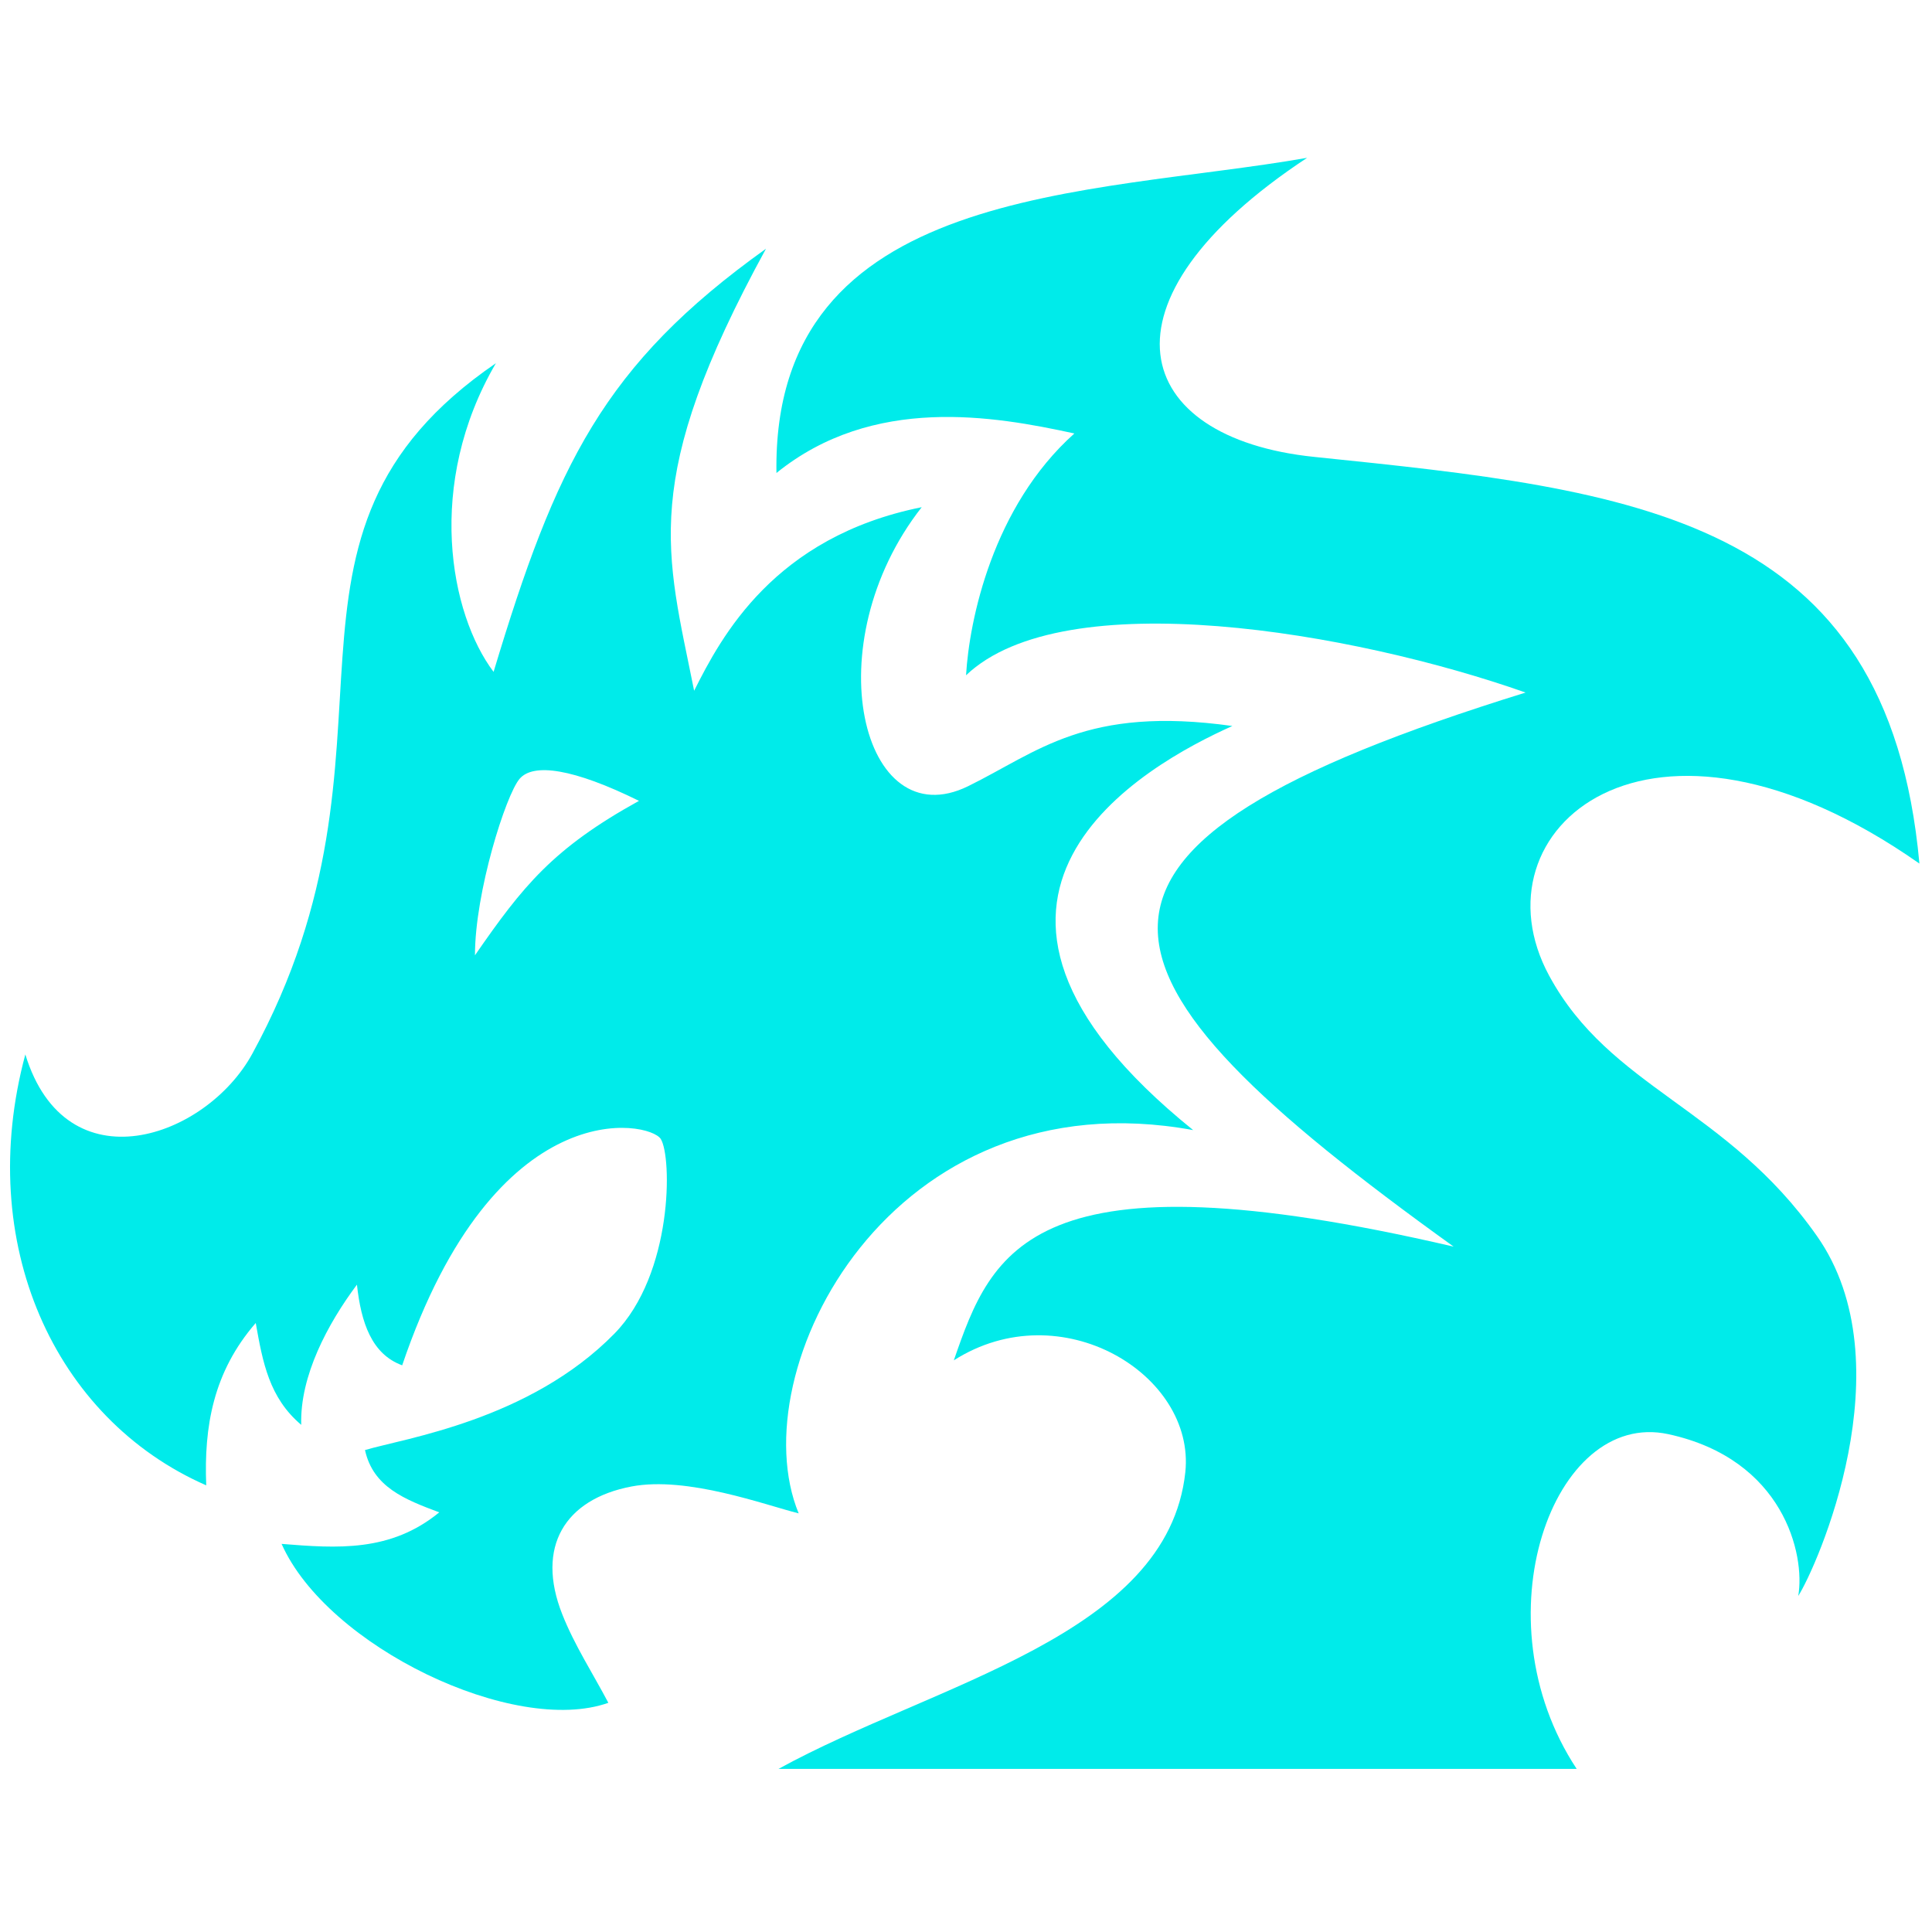
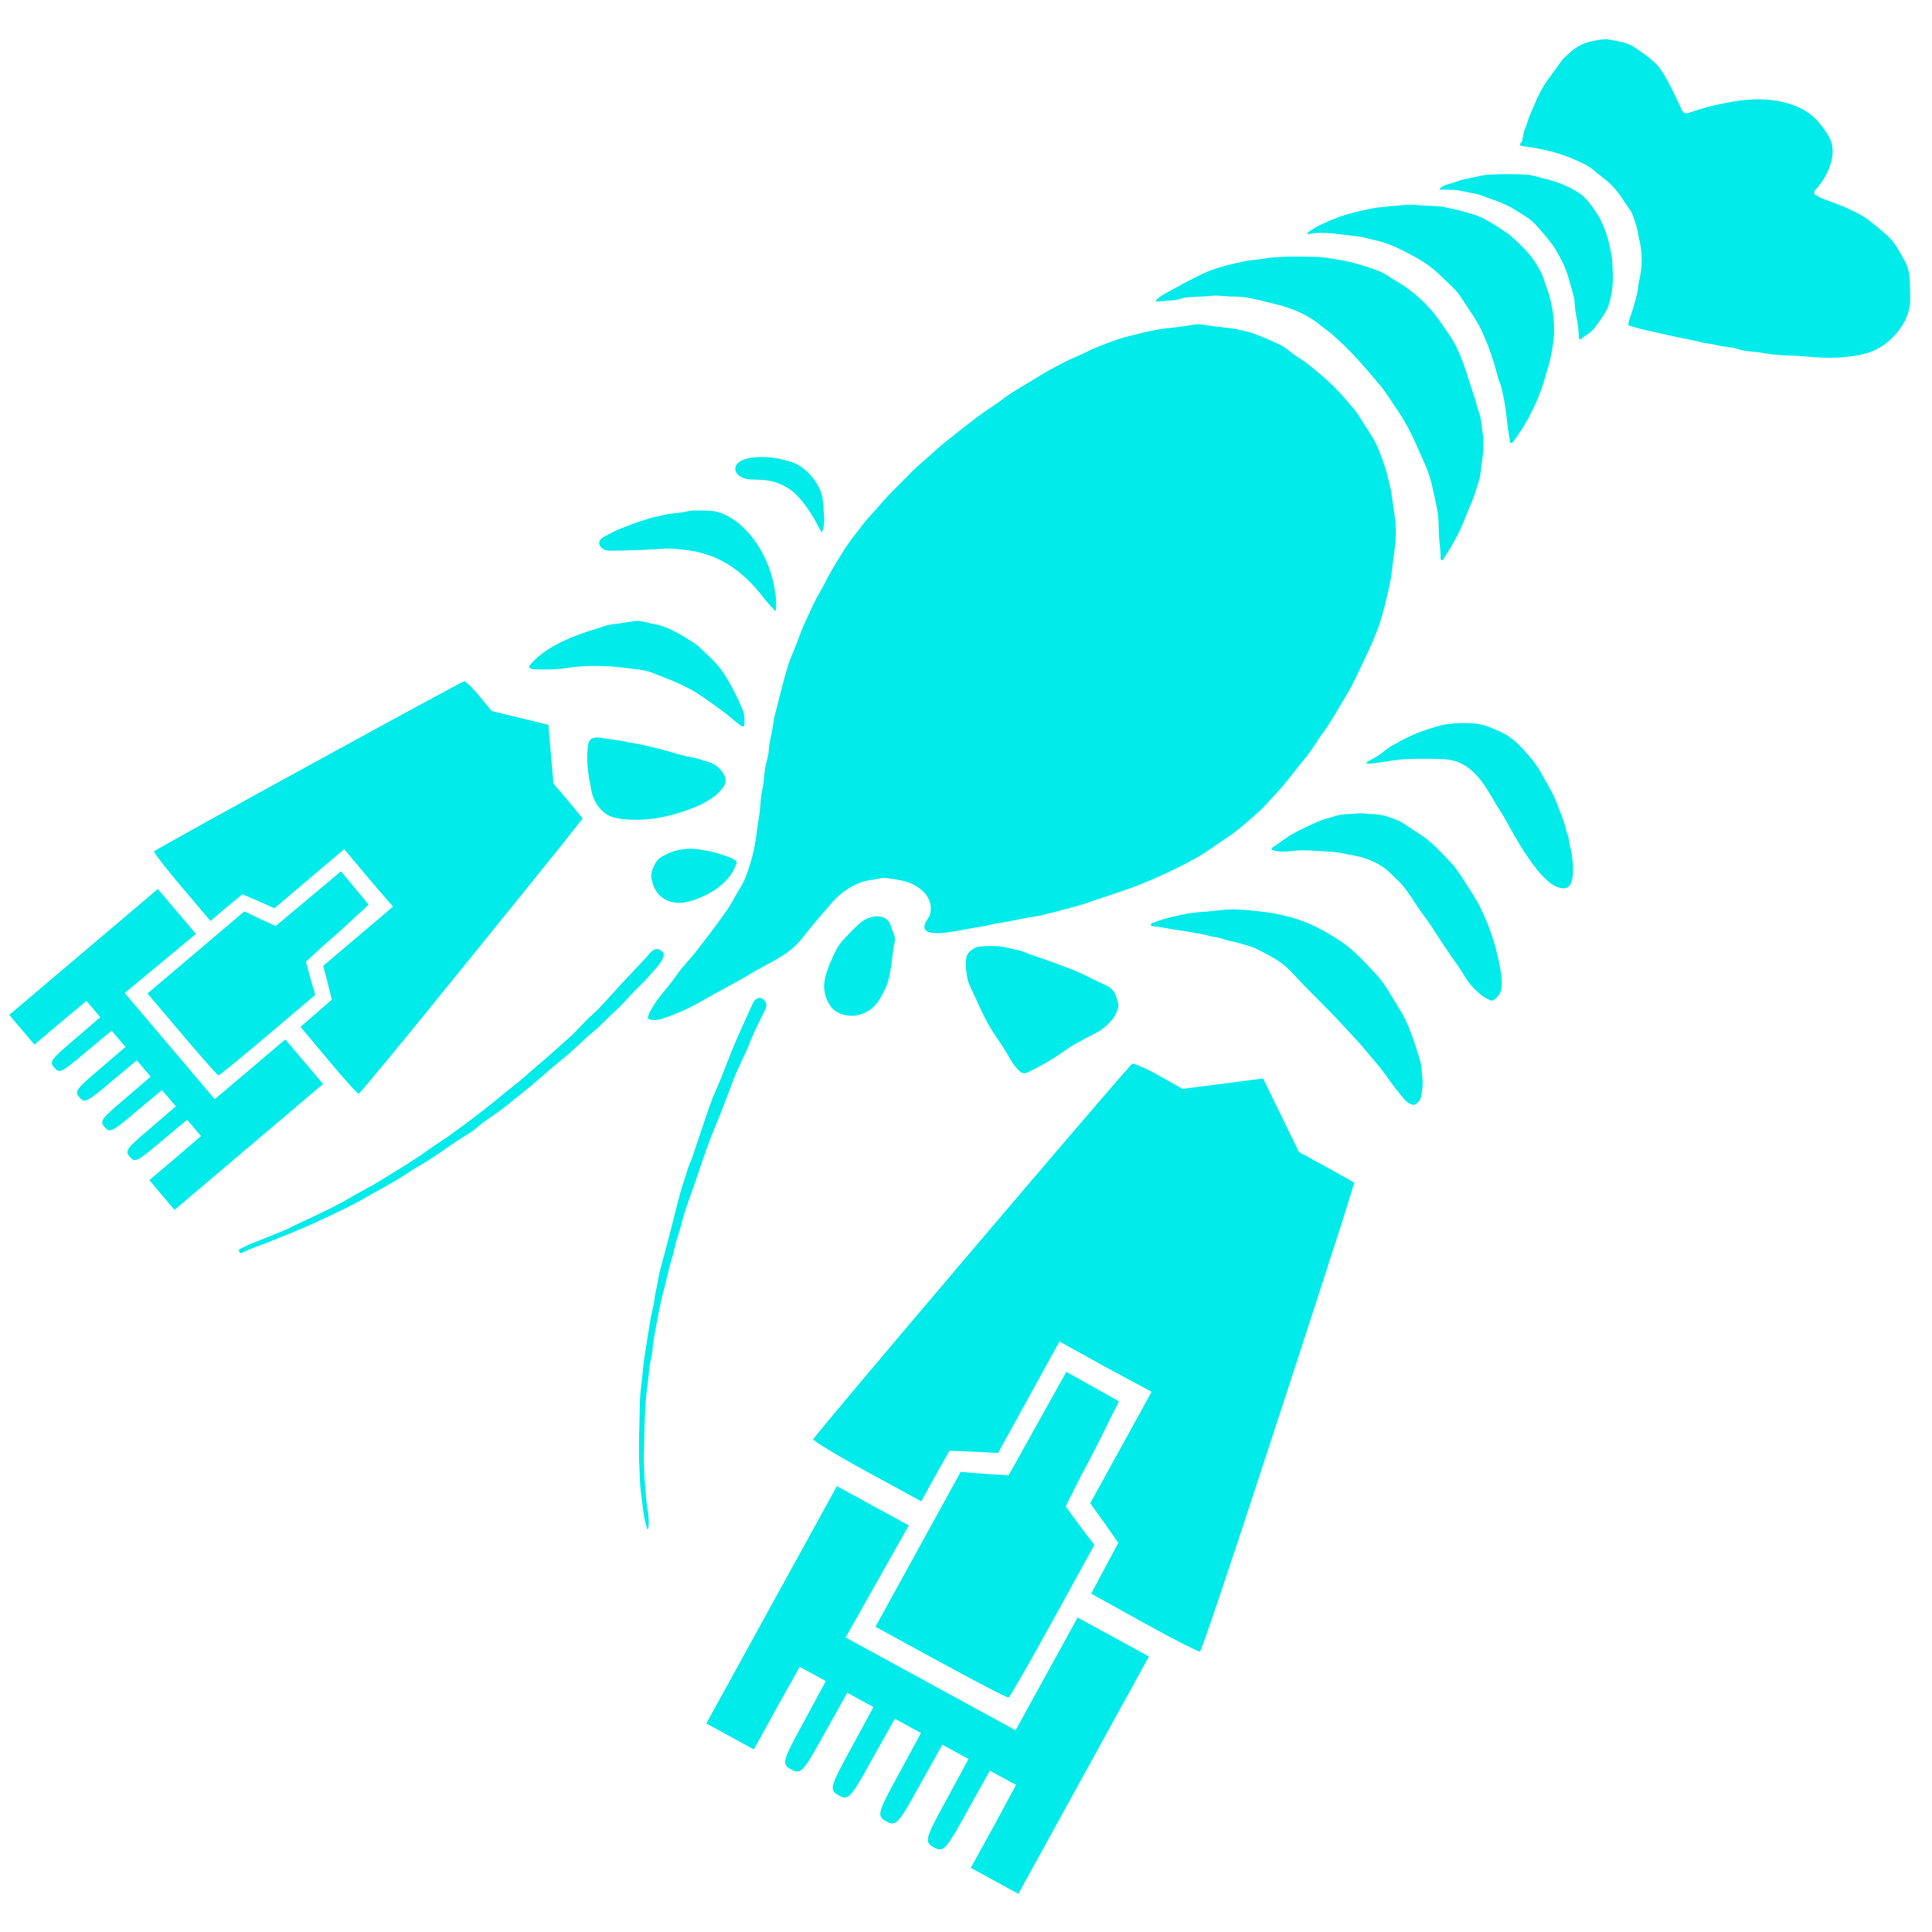
- <svg xmlns="http://www.w3.org/2000/svg" id="Calque_1" data-name="Calque 1" viewBox="0 0 512 512" version="1.1">
-   <defs id="defs4">
-     <style id="style2">.cls-1{fill:#00ebea;}</style>
-   </defs>
-   <g id="g832" transform="matrix(1.366926,0,0,1.363378,-94.30111,-93.77645)" style="stroke-width:0.733">
-     <path class="cls-1" d="m 421.22,309 c 17.53,24.95 -0.08,64.51 -3.6,70 1.39,-8 -2.81,-26.59 -25.2,-31.45 -22.39,-4.86 -36.95,35.93 -17.76,65.06 H 219.93 c 30.15,-16.63 75.44,-25.79 78.86,-57.66 2,-19 -24.14,-35 -44.88,-21.75 7.39,-21.42 14.86,-41.24 96.9,-22.1 -74.19,-53.49 -83.4,-77.46 13.95,-107.7 -33.39,-11.8 -89.52,-21.48 -108.48,-3.36 0.61,-10.59 5.11,-32.76 21,-47 -15.6,-3.41 -39,-7.53 -57.76,7.68 -0.89,-56.14 60.88,-53.86 102.88,-61.26 -42.33,28 -34,54.47 1.35,58.13 C 385.8,164 435,169 441.11,236.64 c -52.61,-36.95 -87,-6.42 -71.79,21.78 11.84,21.93 34.36,25.58 51.9,50.58 z" id="path8" style="stroke-width:0.733" />
-     <path class="cls-1" d="m 307.91,209.9 c -28.41,-4 -37.76,5.08 -51.23,11.7 -20.59,10.13 -29.82,-27.6 -9,-54.23 -28.65,5.78 -38.87,25.2 -44.12,35.68 -5.37,-27 -10.68,-40.8 13.93,-85.92 -31.51,22.58 -40.74,42.08 -52.81,82.25 -8.46,-11.22 -13.26,-36.48 0.45,-60 -49.2,33.79 -14.4,73.92 -47.23,134.23 -8.93,16.42 -36.09,26 -44,0.13 -9.84,36.63 5.56,70.8 35.07,83.76 -0.45,-11.35 1.32,-22 9.6,-31.56 1.35,7.65 2.6,14.53 8.82,19.8 -0.29,-9.49 5.13,-19.64 10.8,-27.25 0.8,7.39 2.86,13.51 8.77,15.68 18.09,-53.47 47.93,-47.49 50.13,-44 2.2,3.49 2.4,26.22 -9,37.86 -16.44,16.8 -40.62,20.32 -48.34,22.61 1.58,7.2 7.7,9.6 14.4,12.11 -9.44,7.76 -19.8,7 -30.57,6.13 8.86,20 45.16,37.37 63.35,30.89 -3,-5.7 -6.58,-11.22 -8.94,-17.22 -5.16,-13.07 0.47,-22.36 13.44,-24.83 10.8,-2.05 25.9,3.6 32.4,5.23 -11.4,-27.67 17.75,-85.3 76.48,-74.5 -56.03,-45.34 -8.97,-71.11 7.6,-78.55 z m -146.84,44.57 c 0,-12.3 6,-31.2 8.66,-34.31 2.66,-3.11 10.42,-2 23.14,4.29 -16.69,9.25 -22.5,16.55 -31.8,30.02 z" id="path10" style="stroke-width:0.733" />
-   </g>
+ <svg xmlns="http://www.w3.org/2000/svg" width="512" height="512" viewBox="0 0 3104 3104" fill="none">
+   <path d="M2704.87 180.694C2707.61 182.066 2710.19 182.332 2712.58 181.494C2740.12 171.908 2768.39 165.194 2797.4 161.354C2836.16 156.21 2886.42 161.331 2915.8 189.838C2924.97 198.754 2940.2 218.735 2943.12 231.194C2949.02 256.501 2933.76 286.541 2917.14 304.486C2915.2 306.574 2914.39 308.685 2914.72 310.819C2914.78 311.21 2914.93 311.581 2915.16 311.903C2915.4 312.224 2915.7 312.488 2916.06 312.671C2919.7 314.545 2923.18 317.014 2926.9 318.5C2941.31 324.33 2956.52 328.994 2970.31 335.692C2979.2 340.013 2988.77 344.059 2996.69 349.637C3006.96 356.884 3015.73 364.565 3025.37 372.475C3031.1 377.185 3035.92 381.863 3039.82 386.512C3048.87 397.302 3052.33 406.058 3059.08 417.191C3070.2 435.64 3068.29 455.369 3068.95 476.059C3069.58 496.428 3064.25 511.402 3053.6 526.81C3043.15 541.929 3029.98 553.535 3014.11 561.627C3004.45 566.535 2992.23 570.033 2977.44 572.121C2950.45 575.893 2930.07 575.275 2898.71 572.578C2877.01 570.703 2853.72 571.435 2832.52 567.137C2819.05 564.416 2805.08 565.354 2792.39 560.873C2781.46 557.032 2770.06 557.581 2758.77 554.632C2749.21 552.117 2739.43 551.774 2730.21 549.237C2719.07 546.173 2705.3 544.047 2696.53 542.127C2677.11 537.875 2657.72 533.524 2638.35 529.073C2631.95 527.61 2625.16 525.141 2618.3 523.381C2617.54 523.192 2616.88 522.723 2616.47 522.07C2616.06 521.418 2615.92 520.634 2616.09 519.883C2618.51 509.138 2623.3 498.942 2625.79 488.426C2627.75 480.288 2630.28 473.269 2631.34 464.605C2632.03 459.012 2633.28 451.91 2635.08 443.299C2638.63 426.267 2638.42 403.406 2633.58 384.523C2631.86 377.893 2631.3 370.761 2629.53 364.68C2625.57 351.039 2622.28 342.375 2619.68 338.687C2609.69 324.536 2601.72 310.019 2588.94 297.194C2579.65 287.867 2567.33 279.797 2556.9 270.561C2554.37 268.336 2548.31 264.937 2538.7 260.365C2508.14 245.871 2478.1 238.601 2444.41 234.463C2444 234.412 2443.61 234.269 2443.27 234.044C2442.92 233.819 2442.64 233.519 2442.44 233.168C2442.23 232.817 2442.12 232.425 2442.1 232.023C2442.08 231.62 2442.15 231.219 2442.32 230.851C2442.73 229.967 2443.36 229.243 2444.2 228.679C2444.82 228.252 2445.26 227.617 2445.43 226.896C2447.07 219.832 2447.26 213.454 2450.27 206.618C2453.32 199.646 2454.99 191.896 2457.77 185.495C2465.9 166.657 2473.99 145.397 2486.4 128.662C2494.16 118.192 2501.8 107.653 2509.34 97.046C2511.74 93.685 2516.7 89.684 2520.62 85.935C2531.23 75.846 2543.1 69.384 2556.21 66.549C2570.18 63.546 2579.2 62.449 2583.27 63.257C2599.75 66.549 2614.02 67.143 2628.85 77.819C2643.68 88.496 2659.55 98.074 2669.54 113.665C2682.82 134.423 2692.88 156.896 2703.32 179.094C2703.65 179.795 2704.17 180.328 2704.87 180.694Z" fill="#00EBEA" />
+   <path d="M2433.41 336.675C2416.77 326.159 2397.96 320.856 2379.68 313.837C2375.48 312.222 2370.81 311.041 2365.67 310.294C2356 308.876 2347.02 305.767 2337.69 305.219C2329.89 304.761 2322.16 304.54 2314.51 304.556C2312.46 304.556 2312.17 303.87 2313.64 302.498C2319.85 296.623 2330.76 295.228 2336.35 293.148C2345 289.947 2351.5 288.02 2355.84 287.364C2365.88 285.832 2380.12 281.123 2393.47 280.506C2411.97 279.622 2430.46 279.553 2448.95 280.3C2461.6 280.803 2472.46 284.872 2484.73 287.89C2504.1 292.645 2521.73 300.197 2537.62 310.545C2549.14 318.067 2560.16 334.206 2567.36 345.866C2579.79 366.029 2585.97 390.445 2589.57 413.58C2590.58 420.004 2590.53 427.297 2590.98 434.155C2592.31 453.907 2590.18 472.424 2584.59 489.707C2580.31 502.944 2570.83 514.42 2562.72 525.645C2556.33 534.469 2548.1 538.173 2539.85 544.734C2539.57 544.957 2539.23 545.099 2538.87 545.144C2538.51 545.189 2538.15 545.134 2537.82 544.986C2537.49 544.838 2537.21 544.603 2537.01 544.307C2536.82 544.012 2536.71 543.669 2536.7 543.316C2536.37 530.621 2534.81 517.956 2532.02 505.321C2529.67 494.599 2530.71 484.038 2527.79 474.025C2522.79 456.81 2518.74 438.43 2511.27 422.953C2507.43 415.028 2503.2 407.308 2498.57 399.795C2490.53 386.741 2478.97 374.51 2468.49 362.303C2459.25 351.535 2445.4 344.265 2433.41 336.675Z" fill="#00EBEA" />
+   <path d="M2102.62 372.384C2115.97 362.92 2132.8 355.764 2148.11 349.82C2161.91 344.456 2180.71 339.48 2204.5 334.892C2222.18 331.509 2241.66 330.983 2260.45 328.971C2263.88 328.621 2267.52 328.644 2271.38 329.04C2284.4 330.411 2297.05 330.457 2310.05 331.303C2320.08 331.966 2329.84 334.961 2339.9 336.927C2344.66 337.872 2349.77 339.236 2355.23 341.019C2362 343.259 2369.17 344.722 2375.49 347.374C2392.11 354.324 2403.13 362.714 2416.89 371.378C2425.79 377.002 2437.23 387.206 2451.21 401.989C2459.76 411.042 2467.43 421.825 2474.22 434.338C2479.23 443.574 2482.17 454.57 2485.83 464.88C2493.94 487.558 2497.73 512.911 2496.76 538.15C2496.56 543.438 2495.26 552.926 2492.86 566.612C2491.48 574.552 2489.33 583.27 2486.4 592.765C2482.82 604.287 2479.51 616.929 2475.75 627.239C2465.04 656.516 2450.14 684.087 2431.04 709.95C2430.61 710.534 2430.03 710.999 2429.37 711.299C2427.42 712.183 2426.28 711.612 2425.94 709.584C2423.57 695.654 2421.65 681.671 2420.18 667.635C2418.51 651.655 2415.76 638.098 2412.42 623.307C2411.08 617.317 2407.98 611.716 2406.61 606.207C2400.56 582.096 2392.56 558.656 2382.61 535.886C2373.73 515.609 2359.46 496.52 2347.02 477.271C2343.69 472.081 2338.58 465.954 2334 461.611C2316.28 444.762 2301.47 428.394 2278.03 415.409C2254.71 402.515 2233.58 390.947 2207.41 385.484C2198.39 383.586 2190.21 380.637 2181.04 379.768C2154.55 377.231 2128.08 370.876 2101.77 376.156C2101.57 376.194 2101.36 376.176 2101.17 376.105C2100.98 376.033 2100.81 375.911 2100.69 375.752C2100.56 375.593 2100.49 375.403 2100.47 375.204C2100.45 375.005 2100.48 374.804 2100.58 374.625C2101.01 373.786 2101.7 373.04 2102.62 372.384Z" fill="#00EBEA" />
+   <path d="M2342.86 857.38C2335.72 871.599 2327.58 885.453 2318.46 898.941C2317.43 900.465 2316.33 900.503 2315.17 899.055C2314.67 898.43 2314.44 897.196 2314.47 895.352C2314.77 881.978 2311.79 868.513 2311.65 856.008C2311.48 841.674 2311.39 829.375 2308.24 814.767C2303.25 791.746 2299.52 768.587 2289.97 747.258C2276.46 717.081 2265.05 687.545 2245.24 659.106C2236.19 646.144 2227.26 630.918 2217.36 619.122C2209.7 609.977 2201.98 600.886 2194.2 591.849C2178.02 573.057 2160.66 555.362 2142.14 538.765C2136.64 533.85 2129.54 529.187 2123.45 524.089C2100.79 505.022 2073.73 494.118 2045.5 487.694C2023.47 482.687 2003.49 475.943 1979.21 476.355C1969.2 476.515 1957.68 474.046 1946.51 475.28C1931.91 476.881 1918.58 476.423 1904.57 478.024C1898.84 478.687 1893.93 481.636 1888.14 482.161C1878.69 483.03 1869.08 483.792 1859.3 484.448C1856.71 484.615 1856.28 483.708 1857.98 481.727C1862.87 476.058 1874.25 470.525 1880.93 466.776C1909.65 450.682 1930.64 440.044 1943.88 434.862C1957.34 429.589 1976.38 424.46 2001 419.477C2009.96 417.67 2019.15 417.533 2028.27 415.91C2054.78 411.178 2086.52 412.207 2111.98 412.618C2120.24 412.74 2129.17 413.632 2138.77 415.293C2150.67 417.35 2162.92 419.042 2174.15 422.105C2187.93 425.87 2201.48 430.259 2214.8 435.273C2224.11 438.794 2231.77 444.898 2240.3 449.767C2269.83 466.639 2294.27 488.7 2313.41 516.224C2322.62 529.469 2327.94 537.15 2329.37 539.268C2348.34 567.365 2357.41 604.514 2368.84 638.028C2371.19 644.863 2373.47 655.562 2376.64 664.09C2380.45 674.354 2380.29 686.722 2382.36 697.581C2383.14 701.696 2383.32 710.452 2382.9 723.848C2382.57 734.181 2379.86 746.526 2378.88 758.163C2378.47 763.192 2377.65 767.711 2376.41 771.719C2370.94 789.444 2367.11 800.791 2364.91 805.759C2357.41 822.745 2351.16 840.851 2342.86 857.38Z" fill="#00EBEA" />
+   <path d="M2178.55 1088.09C2174.3 1097.09 2170.45 1104.49 2167.01 1110.29C2154.24 1131.87 2141.88 1153.39 2127.91 1174.3C2125.92 1177.3 2122.53 1180.91 2120.35 1184.45C2112.42 1197.48 2103.62 1209.9 2093.97 1221.69C2086.95 1230.27 2080.08 1238.93 2073.35 1247.66C2066.62 1256.44 2059.45 1264.88 2051.85 1272.97C2042.89 1282.48 2031.77 1295.92 2020.21 1306.19C1999.06 1324.95 1984.53 1336.92 1976.6 1342.1C1957.54 1354.59 1938.8 1369.08 1919.88 1379.48C1891.56 1395.06 1862.37 1408.86 1832.31 1420.88C1805.35 1431.67 1768.02 1443.01 1742.8 1451.86C1727.99 1457.03 1713.7 1459.63 1698.98 1464.2C1692.19 1466.31 1685.44 1466.99 1678.55 1469.16C1674.56 1470.41 1670.48 1471.34 1666.31 1471.93C1650.13 1474.22 1634.22 1477.83 1618.19 1480.87C1612.38 1481.99 1599.57 1483.43 1590.45 1485.9C1585.76 1487.16 1581.59 1488.04 1577.92 1488.53C1564 1490.4 1550.79 1493.6 1536.67 1495.73C1524.82 1497.51 1468.03 1509.31 1490.24 1476.59C1492.35 1473.47 1493.66 1471.02 1494.14 1469.23C1500.51 1445.62 1483.38 1427.6 1462.45 1418.8C1457.38 1416.68 1450.62 1414.91 1442.19 1413.48C1431.45 1411.67 1421.72 1408.99 1410.76 1411.83C1407.69 1412.62 1404.16 1413.25 1400.18 1413.7C1375.5 1416.45 1350.91 1433.16 1335.47 1451.56C1328.54 1459.82 1321.52 1468 1314.41 1476.09C1304.89 1486.95 1295.6 1499.2 1286.03 1510.75C1265.37 1535.62 1235.16 1546.8 1207.92 1563.26C1181.9 1578.99 1155.31 1592.13 1128.23 1607.86C1107.75 1619.77 1086.15 1629.47 1063.45 1636.99C1057.1 1639.09 1050.68 1639.44 1044.19 1638.04C1043.62 1637.92 1043.08 1637.68 1042.61 1637.34C1042.14 1636.99 1041.75 1636.56 1041.46 1636.06C1041.18 1635.56 1041.01 1635.01 1040.96 1634.44C1040.91 1633.87 1040.99 1633.3 1041.18 1632.76C1047.48 1615.66 1061.47 1599.2 1073.06 1585.18C1077.49 1579.83 1082.57 1573.09 1088.29 1564.95C1097.41 1551.92 1110.13 1539.39 1118.55 1528.49C1135.14 1506.95 1151.74 1485.44 1167.32 1463.22C1175.69 1451.29 1182.25 1437.62 1189.98 1425.2C1193.04 1420.31 1196.85 1412.17 1199.25 1405.77C1207.11 1384.6 1212.43 1363.24 1215.21 1341.69C1216.9 1328.51 1218.51 1317.22 1220.03 1307.83C1222.19 1294.44 1221.58 1281.77 1224.77 1268.15C1228.32 1252.97 1227.27 1238.38 1231.71 1223.25C1233.71 1216.42 1234.95 1209.46 1235.42 1202.38C1236.2 1190.51 1239.84 1180.36 1241.35 1168.86C1242.41 1160.77 1243.48 1154.54 1244.54 1150.18C1251.83 1120.6 1258.7 1094.53 1265.16 1071.95C1268.83 1059.11 1275.76 1045.3 1279.92 1033.89C1284.32 1021.8 1288.74 1009.82 1294.26 997.907C1298.3 989.19 1302.35 980.472 1306.39 971.754C1309.16 965.81 1313.32 958.068 1318.85 948.528C1324.75 938.354 1330.11 926.672 1335.47 917.505C1351.5 890.057 1363.87 871.021 1372.59 860.398C1380.74 850.477 1387.65 839.869 1396.28 830.61C1404.13 822.198 1411.8 813.625 1419.27 804.892C1431.38 790.741 1445.62 778.19 1458.57 764.405C1465.19 757.364 1472.05 750.833 1479.17 744.813C1492.52 733.52 1505.73 720.649 1518.47 710.384C1535.55 696.622 1552.83 683.096 1570.3 669.806C1583.19 660.021 1597.6 651.471 1610.55 641.618C1629.89 626.896 1649.88 616.883 1669.43 604.355C1681.73 596.49 1693.53 590.57 1706.08 583.917C1718.3 577.447 1731.47 572.326 1744.07 566.177C1753.14 561.742 1760.76 558.32 1766.92 555.912C1789.5 547.088 1805.97 541.594 1816.33 539.429C1825.4 537.532 1834.24 534.606 1841.39 533.28C1852.58 531.177 1863.18 528.433 1874.58 527.382C1888.95 526.071 1903.23 524.158 1917.43 521.643C1922.31 520.775 1927.18 520.721 1932.05 521.483C1946.39 523.724 1960.78 525.576 1975.21 527.039C1980.76 527.603 1986.43 528.624 1992.23 530.102C1999.85 532.045 2007.23 533.303 2014.47 536.023C2033.2 543.049 2048.28 549.587 2059.72 555.638C2067.27 559.661 2075.87 567.823 2083.23 572.624C2088.8 576.281 2094.65 579.665 2099.78 583.711C2123.16 602.137 2140.97 618.155 2153.21 631.765C2169.54 649.947 2179.44 661.85 2182.92 667.474C2189.52 678.143 2196.23 688.742 2203.04 699.274C2212.87 714.453 2217.78 729.359 2223.8 746.07C2227.82 757.204 2230.1 769.183 2233.23 781.048C2234.42 785.528 2235.37 790.588 2236.07 796.227C2238.37 814.608 2242.54 834.245 2242.63 855.437C2242.7 875.144 2238.07 897.525 2236.05 918.717C2235.48 924.493 2234.44 930.803 2232.92 937.646C2228.13 959.318 2223.89 980.076 2215.95 1003.46C2206.5 1031.28 2191.78 1060.2 2178.55 1088.09Z" fill="#00EBEA" />
+   <path d="M1255 778.372C1235.09 769.548 1222.73 771.331 1204.04 770.234C1194.17 769.64 1177.93 762.004 1181.85 749.842C1187.94 731.027 1233.5 732.902 1249.65 736.674C1261.99 739.554 1273.69 741.521 1285.05 748.539C1301.92 758.941 1320.21 783.265 1321.84 802.834C1322.7 813.106 1323.18 818.753 1323.29 819.774C1324.52 829.764 1325.22 844.944 1320.68 854.248C1320.24 855.147 1319.77 855.163 1319.25 854.294C1313.44 844.327 1308.67 833.262 1302.56 824.323C1287.99 803.039 1276.7 787.951 1255 778.372Z" fill="#00EBEA" />
+   <path d="M1226.58 960.026C1194.57 918.488 1155.5 889.089 1100.23 883.488C1089.47 882.39 1079.41 880.699 1068.5 881.43C1040.26 883.351 1011.98 884.471 983.663 884.791C978.836 884.836 975.326 884.516 973.132 883.831C966.597 881.819 960.156 875.875 963.635 868.445C965.868 863.667 977.105 859.118 982.3 856.169C993.348 849.882 1006.3 846.041 1018.1 841.103C1021.41 839.716 1025.74 838.291 1031.1 836.828C1037.12 835.159 1042.67 832.645 1048.64 831.41C1059.73 829.124 1069.68 825.946 1081.26 824.895C1090.31 824.087 1099.28 822.738 1108.18 820.848C1113.07 819.812 1124.63 819.797 1142.88 820.803C1149.93 821.184 1157.69 823.432 1166.17 827.547C1189.42 838.817 1209.42 861.13 1221.91 883.008C1236.2 908.063 1243.56 932.456 1246.5 960.506C1247.22 967.517 1247.15 974.414 1246.31 981.196C1246.3 981.296 1246.26 981.391 1246.19 981.469C1246.13 981.547 1246.04 981.604 1245.94 981.634C1245.85 981.663 1245.74 981.663 1245.64 981.634C1245.54 981.605 1245.46 981.548 1245.39 981.47C1238.93 974.383 1232.63 967.868 1226.58 960.026Z" fill="#00EBEA" />
+   <path d="M1109.28 1107.48C1097.16 1101 1084.7 1095.25 1071.93 1090.22C1055.95 1083.91 1047.1 1080.47 1045.39 1079.91C1033.33 1075.95 1020.03 1075.15 1009.73 1073.71C977.575 1069.23 944.265 1068.16 912.037 1072.98C894.783 1075.57 878.751 1075.98 861.967 1075.54C858.19 1075.45 854.821 1074.81 851.859 1073.62C851.487 1073.47 851.155 1073.24 850.889 1072.94C850.622 1072.65 850.427 1072.3 850.319 1071.92C850.21 1071.54 850.191 1071.15 850.262 1070.76C850.333 1070.37 850.494 1070.01 850.731 1069.69C872.804 1040.47 920.829 1021 960.038 1009.63C960.211 1009.59 964.082 1008.26 971.651 1005.63C979.62 1002.89 989.657 1002.57 995.675 1001.54C1009.15 999.21 1018.06 997.892 1022.4 997.587C1031.36 996.947 1040.88 1001.08 1050.05 1002.43C1072.33 1005.7 1097.7 1021.75 1116.36 1033.84C1118.95 1035.51 1121.99 1038.04 1125.5 1041.43C1138.9 1054.35 1153.48 1066.97 1163.42 1082.74C1174.89 1100.96 1184.73 1119.97 1192.92 1139.78C1196.45 1148.36 1196.4 1155.51 1196 1164.43C1195.97 1164.94 1195.8 1165.44 1195.51 1165.87C1195.21 1166.3 1194.8 1166.64 1194.32 1166.86C1193.84 1167.08 1193.31 1167.17 1192.78 1167.12C1192.26 1167.07 1191.75 1166.88 1191.32 1166.58C1179.08 1157.75 1168.66 1147.69 1155.64 1138.55C1140.34 1127.78 1125.88 1116.35 1109.28 1107.48Z" fill="#00EBEA" />
+   <path d="M2197.4 1223.48C2201.76 1221.19 2206.08 1218.84 2210.35 1216.44C2218.96 1211.57 2226.81 1203.79 2234.92 1198.99C2251.94 1188.89 2273.35 1178.07 2293.83 1171.81C2302.95 1169.02 2312.07 1165.41 2321.12 1164.02C2336.89 1161.58 2352.76 1161.01 2368.75 1162.32C2383.77 1163.56 2394.65 1168.75 2408.07 1174.51C2423.26 1181 2434.71 1190.24 2445.47 1201.96C2459.98 1217.74 2469.62 1230.08 2474.39 1239C2483.3 1255.71 2494.08 1271.58 2500.74 1289.06C2504.56 1299.12 2508.39 1309.18 2512.21 1319.22C2514.72 1325.83 2515.71 1333.8 2518.6 1341.03C2521.02 1347.09 2520.72 1352.85 2522.25 1358.24C2526.29 1372.42 2534.45 1424.84 2514.23 1427.08C2475.87 1431.33 2425.68 1327.11 2413.64 1308.11C2406.84 1297.38 2402.24 1289.93 2399.84 1285.77C2382.73 1255.92 2361.67 1222.47 2322.32 1219.98C2301.73 1218.68 2279.4 1218.65 2255.35 1219.89C2242.68 1220.53 2230.76 1223.36 2219.5 1224.55C2211.81 1225.37 2204.22 1227.59 2196.41 1226.68C2196.22 1226.65 2196.04 1226.58 2195.88 1226.46C2195.72 1226.35 2195.6 1226.2 2195.52 1226.02C2195.44 1225.85 2195.41 1225.66 2195.42 1225.47C2195.44 1225.28 2195.51 1225.1 2195.62 1224.94C2195.99 1224.38 2196.59 1223.89 2197.4 1223.48Z" fill="#00EBEA" />
+   <path d="M1129.81 1221.72C1139.11 1224.09 1146.02 1226.91 1150.52 1230.15C1159.54 1236.67 1170.33 1250.77 1163.87 1261.72C1153.9 1278.64 1132.84 1290.32 1115.4 1297.29C1083.63 1310.02 1053.61 1316.61 1025.34 1317.07C1008.65 1317.34 995.173 1315.99 984.908 1313C967.348 1307.9 953.902 1289.48 950.235 1270.68C947.697 1257.59 944.946 1243.98 944.029 1231.16C943.011 1216.77 943.324 1205.04 944.97 1195.97C947.179 1183.81 957.852 1183.84 968.665 1185.85C980.607 1188.04 992.336 1188.75 1004.21 1191.4C1015.19 1193.85 1026.61 1195.08 1037.02 1197.71C1052.51 1201.64 1066.5 1204.64 1083.07 1209.76C1094.18 1213.2 1105.5 1215.89 1117.02 1217.83C1121.06 1218.52 1125.67 1220.64 1129.81 1221.72Z" fill="#00EBEA" />
+   <path d="M2075.89 1340.32C2088.66 1333.12 2104.01 1325.87 2119.08 1319.29C2126.74 1315.95 2136.24 1314.19 2145.03 1311.17C2155.47 1307.56 2167.01 1308.25 2177.89 1307.06C2183.03 1306.51 2188.43 1306.56 2194.09 1307.22C2204.74 1308.47 2214.94 1307.72 2225.05 1310.81C2239.37 1315.16 2248.45 1318.64 2252.29 1321.23C2262.27 1328 2272.33 1334.64 2282.47 1341.17C2301.94 1353.65 2315.81 1370.18 2331.63 1386.41C2336.61 1391.51 2343.19 1400.56 2351.37 1413.54C2360.4 1427.85 2370.58 1442.49 2377.7 1456.75C2394.27 1490.01 2405.43 1524.95 2411.2 1561.59C2413.76 1577.8 2416.06 1598.99 2397.68 1607.47C2396.96 1607.81 2396.23 1607.82 2395.5 1607.52C2384.28 1602.97 2376.88 1596.71 2368.42 1588.36C2357.39 1577.53 2351.26 1564.11 2342.44 1551.74C2327.88 1531.3 2313.9 1510.5 2300.5 1489.33C2297.17 1484.05 2292.64 1477.7 2286.94 1470.26C2277.82 1458.33 2269.69 1444.02 2261.86 1433.41C2255.53 1424.83 2251.07 1419.37 2248.48 1417.02C2240.61 1409.89 2233.13 1401.2 2225.28 1395.37C2209.7 1383.8 2190.42 1376.9 2172.51 1373.95C2161.79 1372.19 2151.19 1369.26 2140.8 1368.67C2123.68 1367.73 2106.24 1365.95 2089.01 1366.11C2088.23 1366.12 2081.99 1366.7 2070.3 1367.84C2062.68 1368.59 2055.04 1368.2 2047.36 1366.68C2045.3 1366.27 2044 1365.72 2043.45 1365.03C2042.51 1363.87 2042.68 1362.88 2043.95 1362.06C2054.88 1354.97 2066.12 1345.85 2075.89 1340.32Z" fill="#00EBEA" />
+   <path d="M1183.47 1385.68C1177.5 1407.6 1158.48 1425 1139.21 1435.24C1120.21 1445.37 1095.04 1455.79 1073.65 1447.36C1060.78 1442.3 1052.24 1432.42 1048.02 1417.73C1044.38 1405.09 1047.27 1397.52 1052.98 1386.87C1055.41 1382.37 1058.87 1378.87 1063.35 1376.37C1079.62 1367.32 1087.35 1365.67 1102.3 1363.87C1114.31 1362.43 1126.02 1365.35 1137.8 1367.23C1143.94 1368.2 1150.14 1369.8 1156.39 1372.03C1165.02 1375.07 1176.11 1377.33 1182.88 1383.62C1183.5 1384.2 1183.69 1384.88 1183.47 1385.68Z" fill="#00EBEA" />
+   <path d="M1966.07 1508.85C1957.51 1505.65 1949.12 1505.72 1940.47 1502.95C1932.01 1500.25 1922.18 1499.66 1914.49 1498.01C1908.93 1496.83 1903.32 1495.86 1897.66 1495.11C1881.77 1493.03 1866.52 1489.56 1850.72 1487.8C1850.34 1487.75 1849.98 1487.6 1849.69 1487.34C1849.4 1487.09 1849.2 1486.75 1849.12 1486.38C1848.78 1484.85 1849.44 1483.78 1851.1 1483.15C1859.21 1480.11 1867.08 1477.14 1875.52 1474.99C1897.76 1469.37 1914.28 1466.24 1925.07 1465.6C1937.01 1464.88 1948.92 1463.78 1960.78 1462.28C1974.95 1460.52 1988.92 1460.66 2002.74 1462.17C2020.02 1464.04 2038.05 1465.28 2054.15 1468.84C2076.15 1473.74 2096.56 1479.82 2116.8 1490.31C2137.36 1500.96 2154.19 1511.58 2167.29 1522.16C2178.89 1531.51 2194.28 1546.86 2213.46 1568.2C2227.02 1583.29 2237.01 1603.36 2247.92 1620.46C2264.35 1646.2 2272.48 1675.03 2280.66 1700.72C2283.86 1710.8 2284.19 1720.57 2285.25 1730.92C2286.2 1739.99 2285.6 1749.91 2283.44 1760.66C2282.11 1767.36 2278.58 1772.09 2272.86 1774.86C2272.15 1775.2 2271.42 1775.27 2270.65 1775.09C2265.13 1773.78 2260.78 1771.29 2257.58 1767.61C2247.79 1756.34 2237.66 1743.28 2227.21 1728.45C2216.47 1713.21 2204.52 1700.22 2192.79 1686.09C2185.81 1677.65 2178.31 1669.24 2170.3 1660.88C2159.86 1649.95 2149.4 1638.11 2139.39 1627.93C2124.29 1612.6 2109.16 1597.31 2093.99 1582.05C2082.97 1570.96 2071.62 1556.13 2056.34 1545.57C2046.67 1538.89 2033.21 1531.47 2015.97 1523.3C2008.78 1519.89 2000.53 1518.32 1992.75 1515.8C1984.4 1513.1 1974.81 1512.12 1966.07 1508.85Z" fill="#00EBEA" />
+   <path d="M1333.66 1547.3C1339.32 1534.98 1343.65 1522.66 1352.89 1512.24C1363.33 1500.45 1373.03 1490.65 1382.01 1482.81C1392.87 1473.37 1414.41 1466.56 1426.35 1478.7C1428.48 1480.86 1430.41 1484.74 1432.13 1490.33C1434.06 1496.55 1439.09 1505.24 1437.68 1511.62C1432.08 1536.7 1433.07 1565.25 1422.14 1588.57C1412.43 1609.28 1403.64 1623.25 1381.24 1630.22C1366.64 1634.77 1344.24 1630.61 1334.69 1616.98C1322.8 1599.93 1321.58 1582.3 1327.83 1563.12C1330.12 1556.1 1332.06 1550.82 1333.66 1547.3Z" fill="#00EBEA" />
+   <path d="M1553.99 1570.35C1552.02 1558.66 1549.59 1542.66 1554.34 1533.43C1557.45 1527.39 1566.8 1521.36 1573.74 1520.81C1586.1 1519.82 1604.98 1518.82 1618.94 1522.73C1628.39 1525.36 1636.45 1525.84 1644 1529.04C1650.72 1531.89 1657.58 1534.4 1664.57 1536.58C1674.06 1539.54 1692.96 1546.39 1721.24 1557.13C1736.62 1562.99 1750.65 1570.64 1763.01 1576.56C1771.2 1580.5 1781.8 1584.2 1787.96 1591.08C1792.82 1596.55 1794.07 1604.96 1796.54 1612.02C1798.39 1617.33 1794.35 1625.17 1792.02 1630.2C1787.16 1640.67 1772.11 1653.77 1761.65 1659.09C1750.46 1664.81 1739.38 1670.7 1728.41 1676.76C1722.38 1680.1 1714.01 1685.52 1703.31 1693.02C1687.7 1703.93 1670.3 1713.87 1651.1 1722.83C1646.55 1724.95 1642.64 1724.66 1639.34 1721.96C1628.34 1712.91 1621.78 1698.92 1614.54 1687.1C1611.13 1681.5 1606.18 1674.01 1599.71 1664.63C1581.89 1638.77 1571.64 1611.91 1559.33 1586.26C1556.6 1580.59 1554.82 1575.28 1553.99 1570.35Z" fill="#00EBEA" />
+   <path d="M484.631 1963.44C512.064 1950.59 538.086 1938.77 565.331 1922.7C579.882 1914.13 595.726 1906.31 609.289 1897.9C636.581 1880.96 664.719 1864.64 690.6 1845.73C700.356 1838.64 711.851 1831.74 720.501 1825.54C755.057 1800.88 786.76 1776.42 815.611 1752.16C824.496 1744.68 833.688 1738.24 841.257 1731.36C858.723 1715.51 876.306 1701.8 894.477 1684.99C900.573 1679.34 908.456 1672.28 918.125 1663.8C926.94 1656.08 938.811 1641.12 951.387 1630.43C956.057 1626.45 960.21 1622.48 963.846 1618.51C985.731 1594.72 1007.26 1570.51 1029.81 1547.33C1034.16 1542.86 1038.33 1538.23 1042.31 1533.45C1049.04 1525.42 1055.55 1520.81 1064.48 1529.31C1072.97 1537.36 1050.49 1559.12 1045.49 1565.16C1034.23 1578.81 1019.04 1591.72 1006.53 1606.03C995.463 1618.74 982.793 1628.96 971.133 1640.99C965.022 1647.3 958.792 1653.05 952.445 1658.25C936.319 1671.42 922.262 1686.69 906.113 1699.56C883.805 1717.37 863.189 1736.82 840.787 1754.54C828.751 1764.07 809.405 1780.74 792.832 1791.71C781.267 1799.36 771.135 1807.03 762.438 1814.73C760.087 1816.8 756.232 1819.43 750.872 1822.62C725.532 1837.66 703.67 1855.65 677.084 1870.99C668.841 1875.76 659.359 1881.65 648.64 1888.66C629.67 1901.1 606.68 1912.85 589.779 1922.66C562.44 1938.55 539.356 1949.06 505.6 1964.68C481.623 1975.74 456.494 1985.5 431.717 1995.54C421.727 1999.59 403.133 2005.71 388.887 2012.75C388.417 2012.99 387.894 2013.11 387.365 2013.11C386.835 2013.11 386.314 2012.98 385.846 2012.74C385.378 2012.5 384.976 2012.15 384.674 2011.73C384.373 2011.31 384.181 2010.82 384.115 2010.31L383.974 2009.35C383.893 2008.72 384.026 2008.08 384.353 2007.53C384.68 2006.98 385.182 2006.55 385.784 2006.31C392.249 2003.68 398.596 2000.04 404.425 1997.76C420.912 1991.32 437.327 1984.73 453.673 1977.98C463.898 1973.75 474.265 1968.31 484.631 1963.44Z" fill="#00EBEA" />
+   <path d="M1027.41 2359.88C1025.55 2326.2 1027.53 2290.27 1028.04 2255.2C1028.17 2245.92 1028.98 2235.56 1030.49 2224.13C1032.65 2207.87 1033.47 2191.05 1036.08 2175.48C1039.14 2157.18 1042.05 2138.86 1044.83 2120.55C1045.3 2117.47 1046.76 2110.78 1049.2 2100.5C1051.36 2091.4 1051.6 2082.41 1053.88 2073.47C1056.79 2062.23 1057.71 2050.43 1060.69 2039.85C1071.09 2002.97 1080.16 1965.78 1089.7 1928.7C1093.23 1915.04 1097.3 1901.54 1101.93 1888.19C1101.94 1888.09 1103.03 1884.41 1105.19 1877.12C1106.84 1871.59 1109.87 1866.17 1111.56 1861.3C1117.44 1844.08 1123.24 1826.84 1128.96 1809.59C1137.7 1783.22 1143.83 1766.12 1147.34 1758.27C1163.26 1722.6 1172.96 1692.63 1187.56 1660.51C1194.98 1644.16 1202.38 1627.81 1209.78 1611.45C1212.29 1605.87 1218.94 1600.5 1225.2 1604.89C1232.39 1609.92 1232.55 1615.8 1228.75 1623.43C1216.12 1648.78 1208.42 1665.14 1205.66 1672.51C1198.02 1692.93 1186.48 1714.01 1179.48 1731.95C1175.37 1742.52 1171.35 1753.1 1167.42 1763.71C1162.1 1778.03 1156.48 1792.25 1150.54 1806.34C1139.09 1833.55 1130.98 1857.39 1122.31 1883.5C1115.87 1902.91 1108.04 1923.53 1101.27 1943.72C1099.36 1949.45 1096.89 1958.19 1093.86 1969.96C1091.02 1981 1086.48 1992.09 1084.23 2003.18C1081.64 2015.73 1077.46 2027.57 1074.49 2039.98C1071.31 2053.3 1068.84 2063.25 1067.09 2069.82C1058.58 2101.68 1055.29 2125.62 1049.95 2153.85C1048.42 2161.92 1048.68 2174.11 1045.42 2185.29C1044.26 2189.27 1043.55 2193.26 1043.3 2197.27C1042.22 2214.21 1038.86 2232.95 1037.73 2247.63C1035.33 2278.65 1035.21 2306.98 1034.53 2336.12C1033.94 2360.86 1036.13 2383.81 1038.15 2407.75C1039.56 2424.67 1044.03 2438.7 1041.7 2455.46C1041.68 2455.64 1041.61 2455.82 1041.52 2455.97C1041.42 2456.13 1041.29 2456.27 1041.14 2456.38C1040.99 2456.48 1040.81 2456.56 1040.63 2456.6C1040.45 2456.64 1040.26 2456.64 1040.08 2456.6C1039.81 2456.54 1039.59 2456.22 1039.42 2455.64C1033.52 2436.8 1032.46 2416.23 1029.64 2396.78C1027.95 2385 1028.11 2372.79 1027.41 2359.88Z" fill="#00EBEA" />
+   <path d="M1845.92 2661.33L1731.33 2598.78L1631.69 2779.89L1358.57 2630.8L1460.12 2450.73L1344.57 2387.66L1134.8 2768.95L1211.2 2810.65L1247.91 2743.93L1284.83 2677.94L1326.85 2700.87L1290.88 2767.38C1256.27 2830.3 1255.86 2834.41 1271.14 2842.76C1286.42 2851.1 1289.69 2848.54 1324.3 2785.63L1361.23 2719.64L1403.25 2742.58L1367.28 2809.09C1332.66 2872 1332.26 2876.12 1347.54 2884.46C1362.82 2892.8 1366.09 2890.24 1400.7 2827.33L1437.63 2761.34L1479.64 2784.28L1443.67 2850.79C1409.06 2913.7 1408.66 2917.82 1423.94 2926.16C1439.22 2934.5 1442.48 2931.95 1477.1 2869.03L1514.02 2803.05L1556.04 2825.98L1520.07 2892.49C1485.46 2955.41 1485.05 2959.52 1500.33 2967.86C1515.61 2976.2 1518.88 2973.65 1553.49 2910.74L1590.42 2844.75L1632.44 2867.68L1596.47 2934.19L1559.75 3000.92L1636.15 3042.62L1845.92 2661.33Z" fill="#00EBEA" />
+   <path fill-rule="evenodd" clip-rule="evenodd" d="M2155.64 1965.22C2144.27 2000.55 2089.44 2170.17 2033.35 2340.97C1977.47 2512.51 1930.12 2652.75 1927.9 2653.4C1925.68 2654.05 1885.26 2633.84 1838.25 2607.56L1753.05 2560.43L1796.67 2478.89L1774.5 2446.95L1751.59 2415.24L1850.19 2236.03L1775.92 2196.11L1702.17 2155.23L1603.58 2334.44L1564.41 2332.27L1525.46 2330.84L1502.7 2371.09L1480.15 2412.08L1392.29 2364.12C1343.59 2337.54 1305.48 2314.26 1306.53 2312.35C1316.93 2295.72 1814.7 1710.32 1819.14 1709.03C1822.09 1708.16 1842.24 1716.68 1862.51 1728.37L1899.97 1749.43L2029.33 1732.67L2086.92 1850.87L2131.81 1875.37L2175.95 1900.08L2155.64 1965.22Z" fill="#00EBEA" />
+   <path d="M1691.14 2604.11L1758.27 2482.1L1734.84 2451.33L1712.15 2420.36L1736.98 2370.7C1751.67 2344.01 1770.95 2305.57 1780.48 2285.99L1797.67 2251.37L1713.2 2204.02L1620.47 2370.31L1582.05 2367.93L1543.41 2364.81L1406.53 2613.6L1511.57 2670.94C1568.87 2702.22 1618.1 2727.85 1620.32 2727.2C1622.54 2726.56 1654.43 2670.84 1691.14 2604.11Z" fill="#00EBEA" />
+   <path d="M519.083 1741.56L458.403 1669.95L345.021 1766.02L200.4 1595.35L314.793 1500.47L253.608 1428.26L14.909 1630.53L55.362 1678.27L97.135 1642.87L138.861 1608.03L161.111 1634.28L119.89 1669.73C80.504 1703.1 79.174 1705.77 87.265 1715.31C95.355 1724.86 98.203 1723.99 137.588 1690.61L179.315 1655.77L201.564 1682.02L160.343 1717.47C120.957 1750.84 119.627 1753.51 127.718 1763.05C135.809 1772.6 138.656 1771.73 178.041 1738.35L219.768 1703.51L242.017 1729.76L200.796 1765.21C161.411 1798.58 160.081 1801.25 168.171 1810.79C176.262 1820.34 179.109 1819.47 218.494 1786.09L260.221 1751.25L282.47 1777.5L241.249 1812.95C201.864 1846.32 200.534 1848.99 208.625 1858.53C216.715 1868.08 219.562 1867.21 258.948 1833.83L300.674 1798.99L322.924 1825.24L281.703 1860.69L239.93 1896.08L280.384 1943.82L519.083 1741.56Z" fill="#00EBEA" />
+   <path fill-rule="evenodd" clip-rule="evenodd" d="M905.779 1353.39C889.075 1374.21 808.674 1474.12 727.125 1574.49C645.531 1675.42 577.703 1757.5 576.049 1757.36C574.396 1757.22 552.515 1733.22 527.783 1703.43L482.825 1649.76L533.042 1606.19L526.409 1579L519.225 1551.77L631.413 1456.7L591.925 1410.71L553.035 1364.21L440.846 1459.27L415.163 1447.72L389.433 1436.71L363.819 1457.9L338.159 1479.65L291.637 1424.75C265.848 1394.31 246.31 1368.83 247.503 1367.82C258.75 1359.32 742.953 1094.09 746.26 1094.36C748.465 1094.54 759.772 1105.47 770.345 1118.55L790.02 1142.38L881.014 1164.46L889.176 1258.79L912.943 1286.83L936.158 1314.83L905.779 1353.39Z" fill="#00EBEA" />
+   <path d="M430.105 1663.17L506.489 1598.44L498.707 1571.72L491.477 1545.04L520.9 1518.05C537.609 1503.9 560.422 1483.03 571.851 1472.32L592.277 1453.47L547.87 1399.85L442.933 1487.75L417.801 1476.24L392.714 1464.18L236.963 1596.15L292.586 1661.8C322.926 1697.6 349.312 1727.53 350.965 1727.67C352.619 1727.8 388.333 1698.57 430.105 1663.17Z" fill="#00EBEA" />
</svg>
